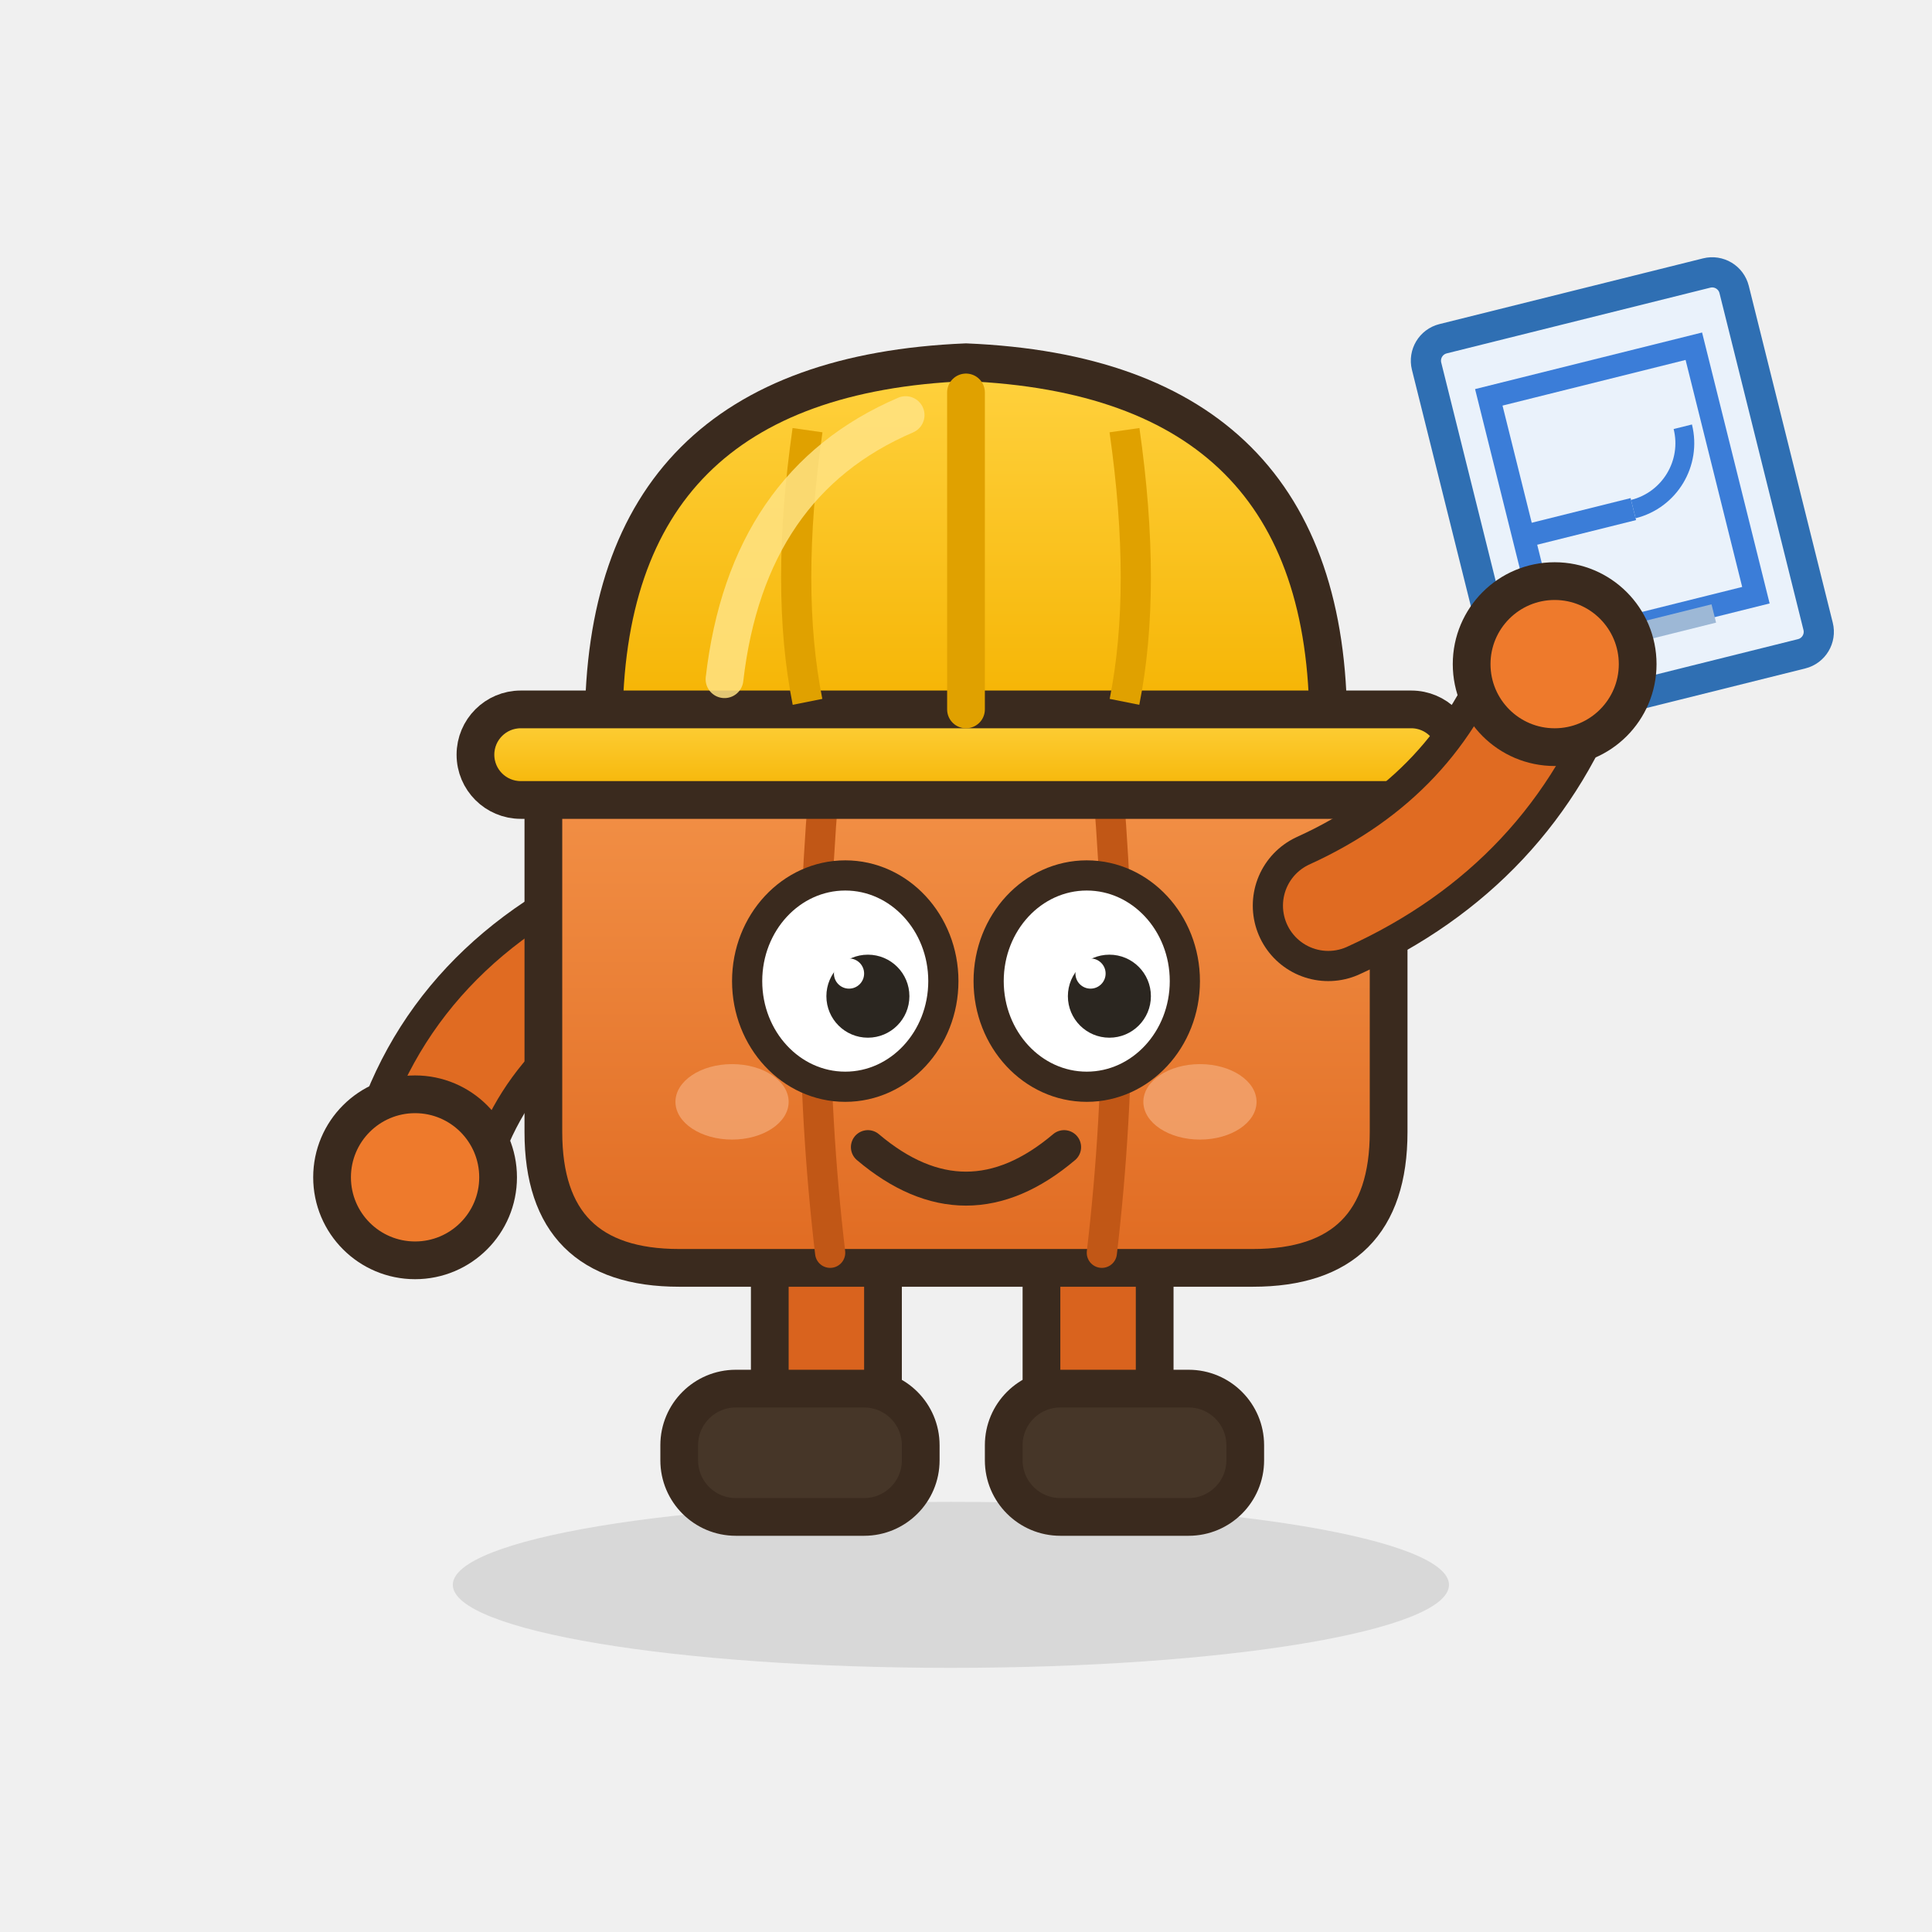
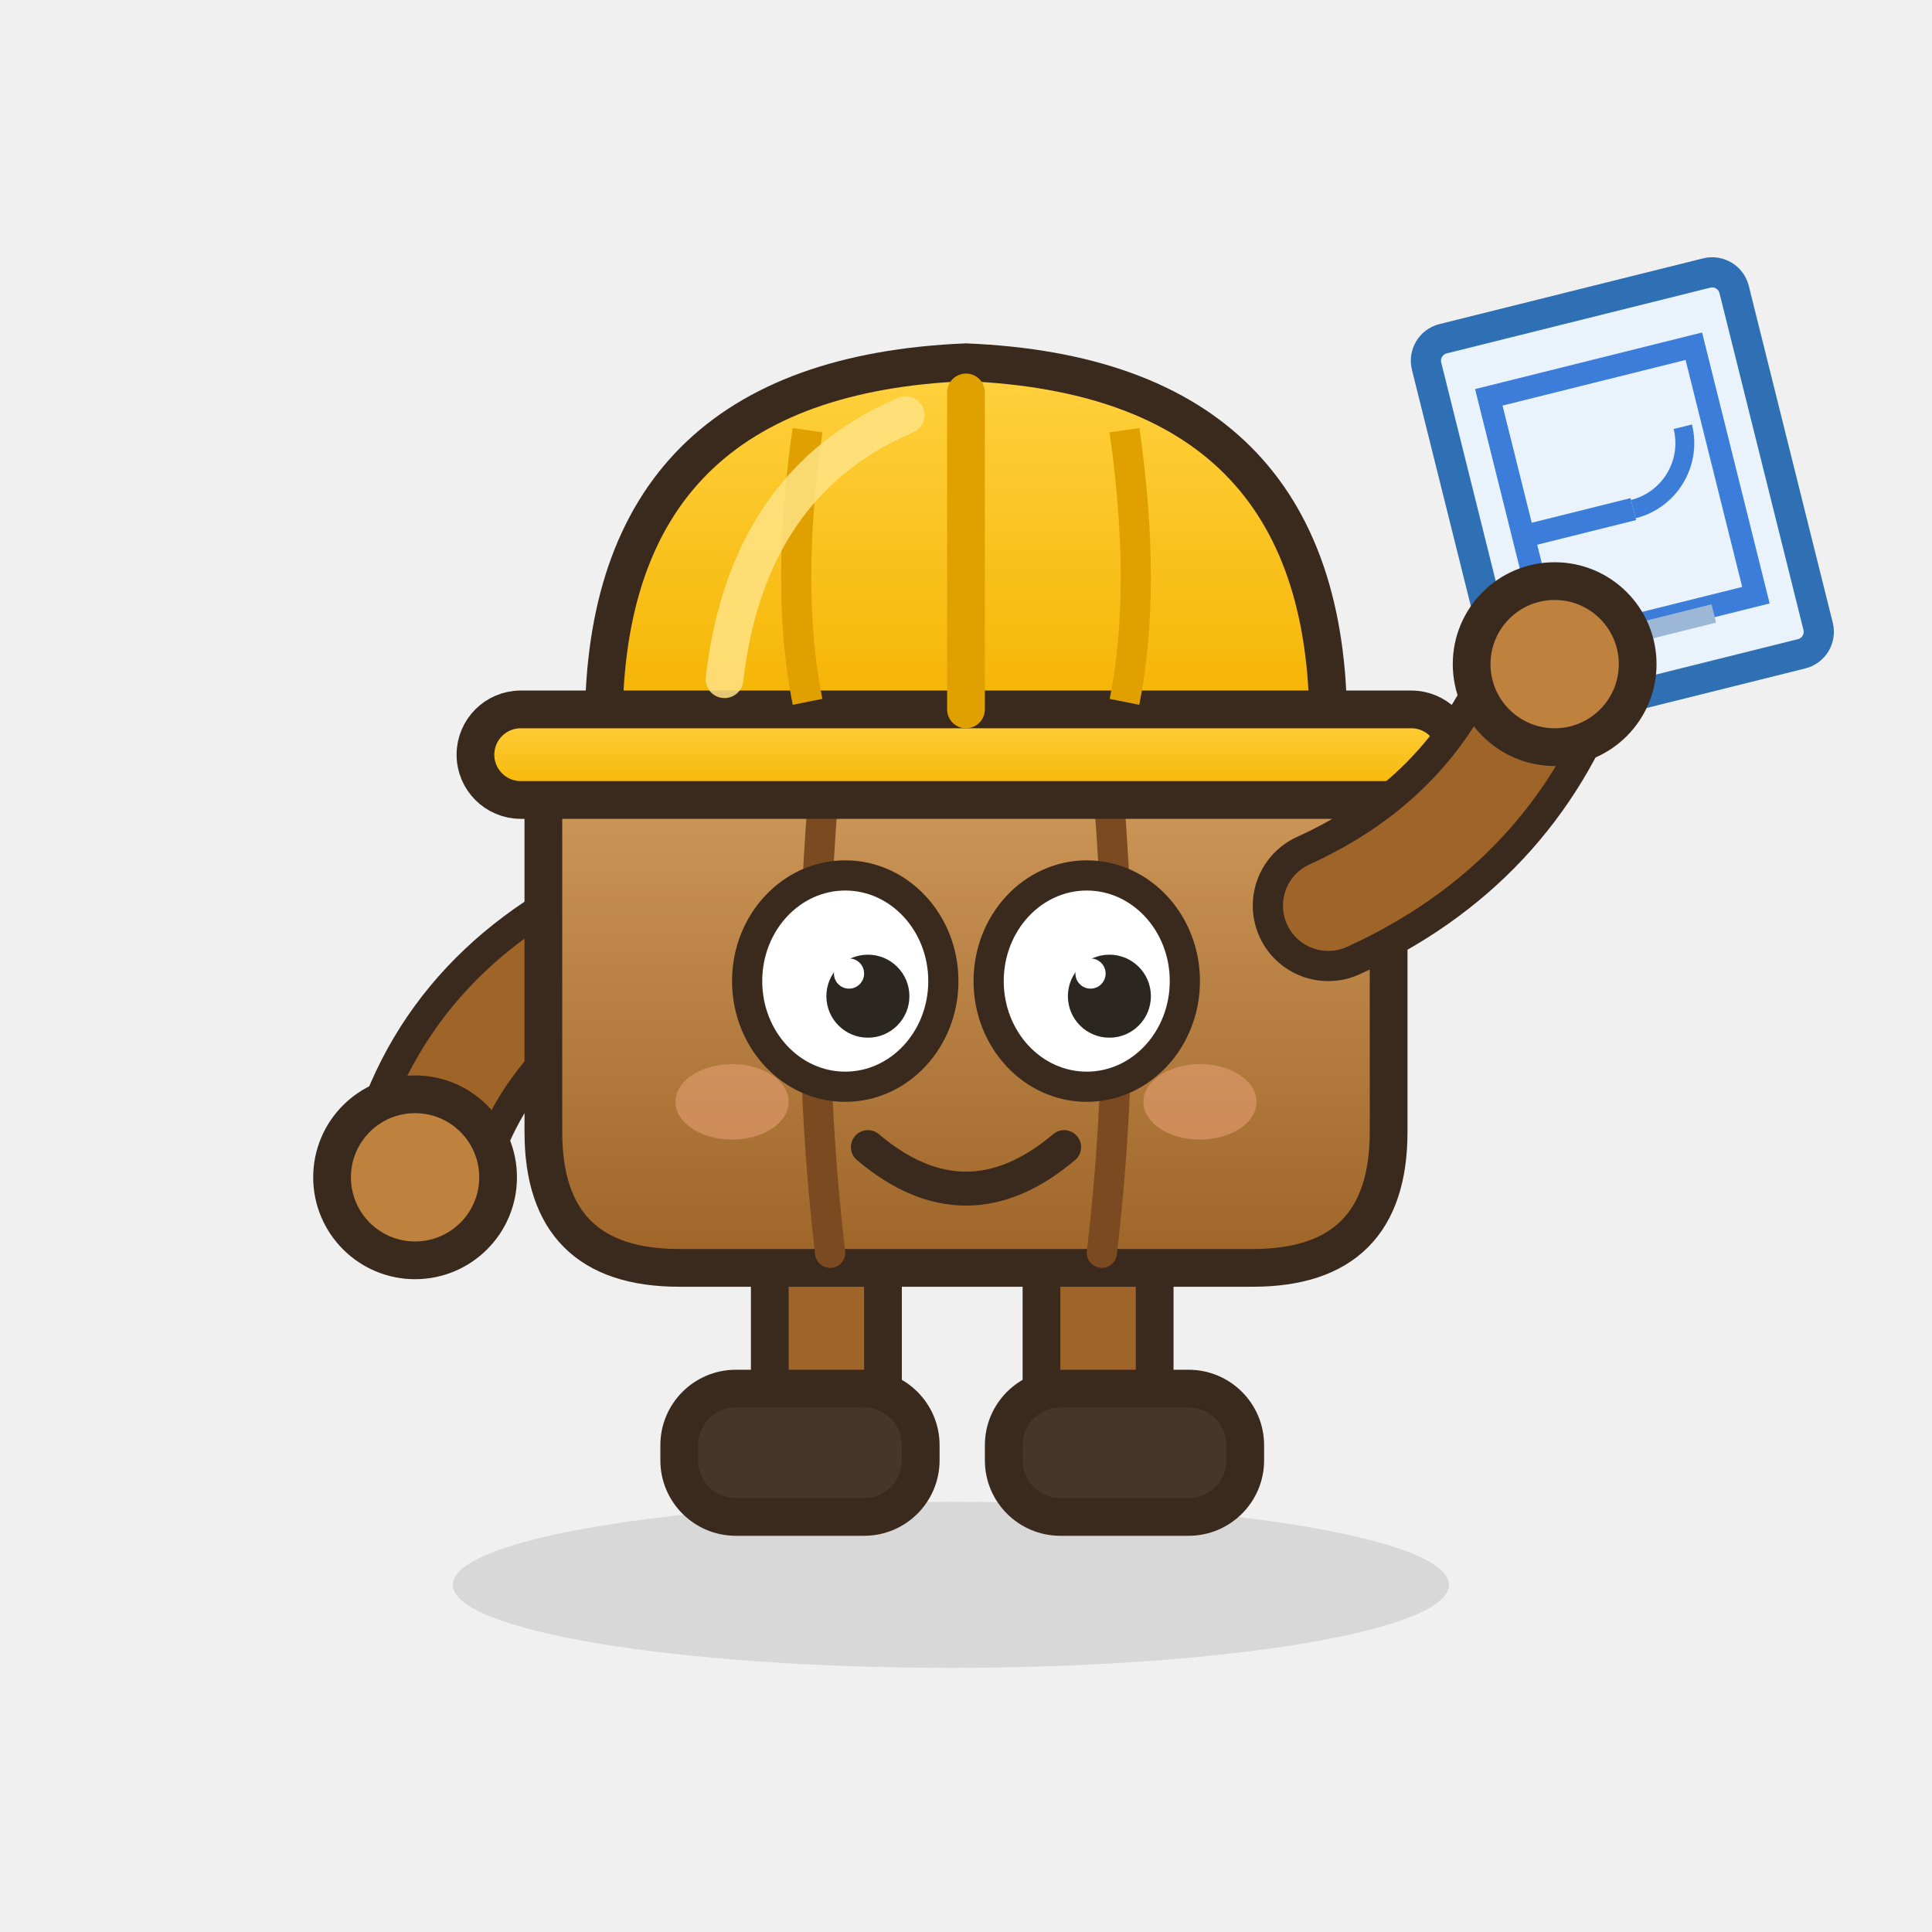
- <svg xmlns="http://www.w3.org/2000/svg" viewBox="0 0 256 256" role="img" aria-label="Mascotte T.E.G.O.L.A.: tegola arancione con caschetto da cantiere e planimetria in mano">
+ <svg xmlns="http://www.w3.org/2000/svg" viewBox="0 0 256 256" role="img" aria-label="Mascotte TR.A.V.I.: trave di legno con caschetto da cantiere e planimetria in mano">
  <defs>
    <linearGradient id="tile" x1="0" y1="0" x2="0" y2="1">
-       <stop offset="0" stop-color="#F79A50" />
-       <stop offset="1" stop-color="#E06B22" />
+       <stop offset="0" stop-color="#D9A566" />
+       <stop offset="1" stop-color="#9E6428" />
    </linearGradient>
    <linearGradient id="hat" x1="0" y1="0" x2="0" y2="1">
      <stop offset="0" stop-color="#FFD23F" />
      <stop offset="1" stop-color="#F5B301" />
    </linearGradient>
  </defs>
  <ellipse cx="126" cy="210" rx="66" ry="11" fill="#000000" opacity="0.10" />
  <path d="M86 122 Q62 132 56 154" fill="none" stroke="#3A2A1E" stroke-width="20" stroke-linecap="round" />
-   <path d="M86 122 Q62 132 56 154" fill="none" stroke="#E06B22" stroke-width="12" stroke-linecap="round" />
-   <circle cx="55" cy="156" r="11" fill="#EE7A2C" stroke="#3A2A1E" stroke-width="5" />
-   <rect x="102" y="150" width="15" height="42" rx="7.5" fill="#D9631E" stroke="#3A2A1E" stroke-width="5" />
-   <rect x="138" y="150" width="15" height="42" rx="7.5" fill="#D9631E" stroke="#3A2A1E" stroke-width="5" />
+   <path d="M86 122 Q62 132 56 154" fill="none" stroke="#9E6428" stroke-width="12" stroke-linecap="round" />
+   <circle cx="55" cy="156" r="11" fill="#BE823E" stroke="#3A2A1E" stroke-width="5" />
+   <rect x="102" y="150" width="15" height="42" rx="7.5" fill="#9E6428" stroke="#3A2A1E" stroke-width="5" />
+   <rect x="138" y="150" width="15" height="42" rx="7.5" fill="#9E6428" stroke="#3A2A1E" stroke-width="5" />
  <rect x="90" y="184" width="32" height="17" rx="7.5" fill="#463628" stroke="#3A2A1E" stroke-width="5" />
  <rect x="133" y="184" width="32" height="17" rx="7.5" fill="#463628" stroke="#3A2A1E" stroke-width="5" />
  <path d="M72 100 Q128 74 184 100 L184 150 Q184 168 166 168 L90 168 Q72 168 72 150 Z" fill="url(#tile)" stroke="#3A2A1E" stroke-width="5" stroke-linejoin="round" />
-   <path d="M110 96 Q106 132 110 166" fill="none" stroke="#C15716" stroke-width="4" stroke-linecap="round" />
-   <path d="M146 96 Q150 132 146 166" fill="none" stroke="#C15716" stroke-width="4" stroke-linecap="round" />
-   <ellipse cx="97" cy="146" rx="7.5" ry="5" fill="#F4A876" opacity="0.75" />
-   <ellipse cx="159" cy="146" rx="7.5" ry="5" fill="#F4A876" opacity="0.75" />
+   <path d="M110 96 Q106 132 110 166" fill="none" stroke="#7C4A20" stroke-width="4" stroke-linecap="round" />
+   <path d="M146 96 Q150 132 146 166" fill="none" stroke="#7C4A20" stroke-width="4" stroke-linecap="round" />
+   <ellipse cx="97" cy="146" rx="7.5" ry="5" fill="#E9A277" opacity="0.55" />
+   <ellipse cx="159" cy="146" rx="7.5" ry="5" fill="#E9A277" opacity="0.55" />
  <ellipse cx="112" cy="130" rx="13" ry="14" fill="#FFFFFF" stroke="#3A2A1E" stroke-width="4" />
  <ellipse cx="144" cy="130" rx="13" ry="14" fill="#FFFFFF" stroke="#3A2A1E" stroke-width="4" />
  <circle cx="115" cy="132" r="5.5" fill="#2B2620" />
  <circle cx="147" cy="132" r="5.5" fill="#2B2620" />
  <circle cx="112.5" cy="129" r="2" fill="#FFFFFF" />
  <circle cx="144.5" cy="129" r="2" fill="#FFFFFF" />
  <path d="M115 152 Q128 163 141 152" fill="none" stroke="#3A2A1E" stroke-width="4.5" stroke-linecap="round" />
  <path d="M80 96 Q80 50 128 48 Q176 50 176 96 Z" fill="url(#hat)" stroke="#3A2A1E" stroke-width="5" stroke-linejoin="round" />
  <rect x="63" y="94" width="130" height="12" rx="6" fill="url(#hat)" stroke="#3A2A1E" stroke-width="5" />
  <path d="M128 52 L128 94" stroke="#E0A100" stroke-width="5" fill="none" stroke-linecap="round" />
  <path d="M107 57 Q104 78 107 93" fill="none" stroke="#E0A100" stroke-width="4" />
  <path d="M149 57 Q152 78 149 93" fill="none" stroke="#E0A100" stroke-width="4" />
  <path d="M96 90 Q99 64 120 55" fill="none" stroke="#FFE384" stroke-width="5" stroke-linecap="round" opacity="0.85" />
  <path d="M176 120 Q198 110 206 88" fill="none" stroke="#3A2A1E" stroke-width="20" stroke-linecap="round" />
-   <path d="M176 120 Q198 110 206 88" fill="none" stroke="#E06B22" stroke-width="12" stroke-linecap="round" />
+   <path d="M176 120 Q198 110 206 88" fill="none" stroke="#9E6428" stroke-width="12" stroke-linecap="round" />
  <g transform="rotate(-14 214 66)">
    <rect x="194" y="40" width="42" height="52" rx="3" fill="#EAF2FB" stroke="#2F6FB3" stroke-width="4" />
    <rect x="201" y="49" width="28" height="34" fill="none" stroke="#3B7DD8" stroke-width="3" />
    <path d="M201 68 H216" stroke="#3B7DD8" stroke-width="3" />
    <path d="M216 68 A9 9 0 0 0 225 59" fill="none" stroke="#3B7DD8" stroke-width="2.5" />
    <path d="M207 84 H223" stroke="#9DB8D6" stroke-width="2.5" />
  </g>
-   <circle cx="206" cy="88" r="11" fill="#EE7A2C" stroke="#3A2A1E" stroke-width="5" />
+   <circle cx="206" cy="88" r="11" fill="#BE823E" stroke="#3A2A1E" stroke-width="5" />
</svg>
